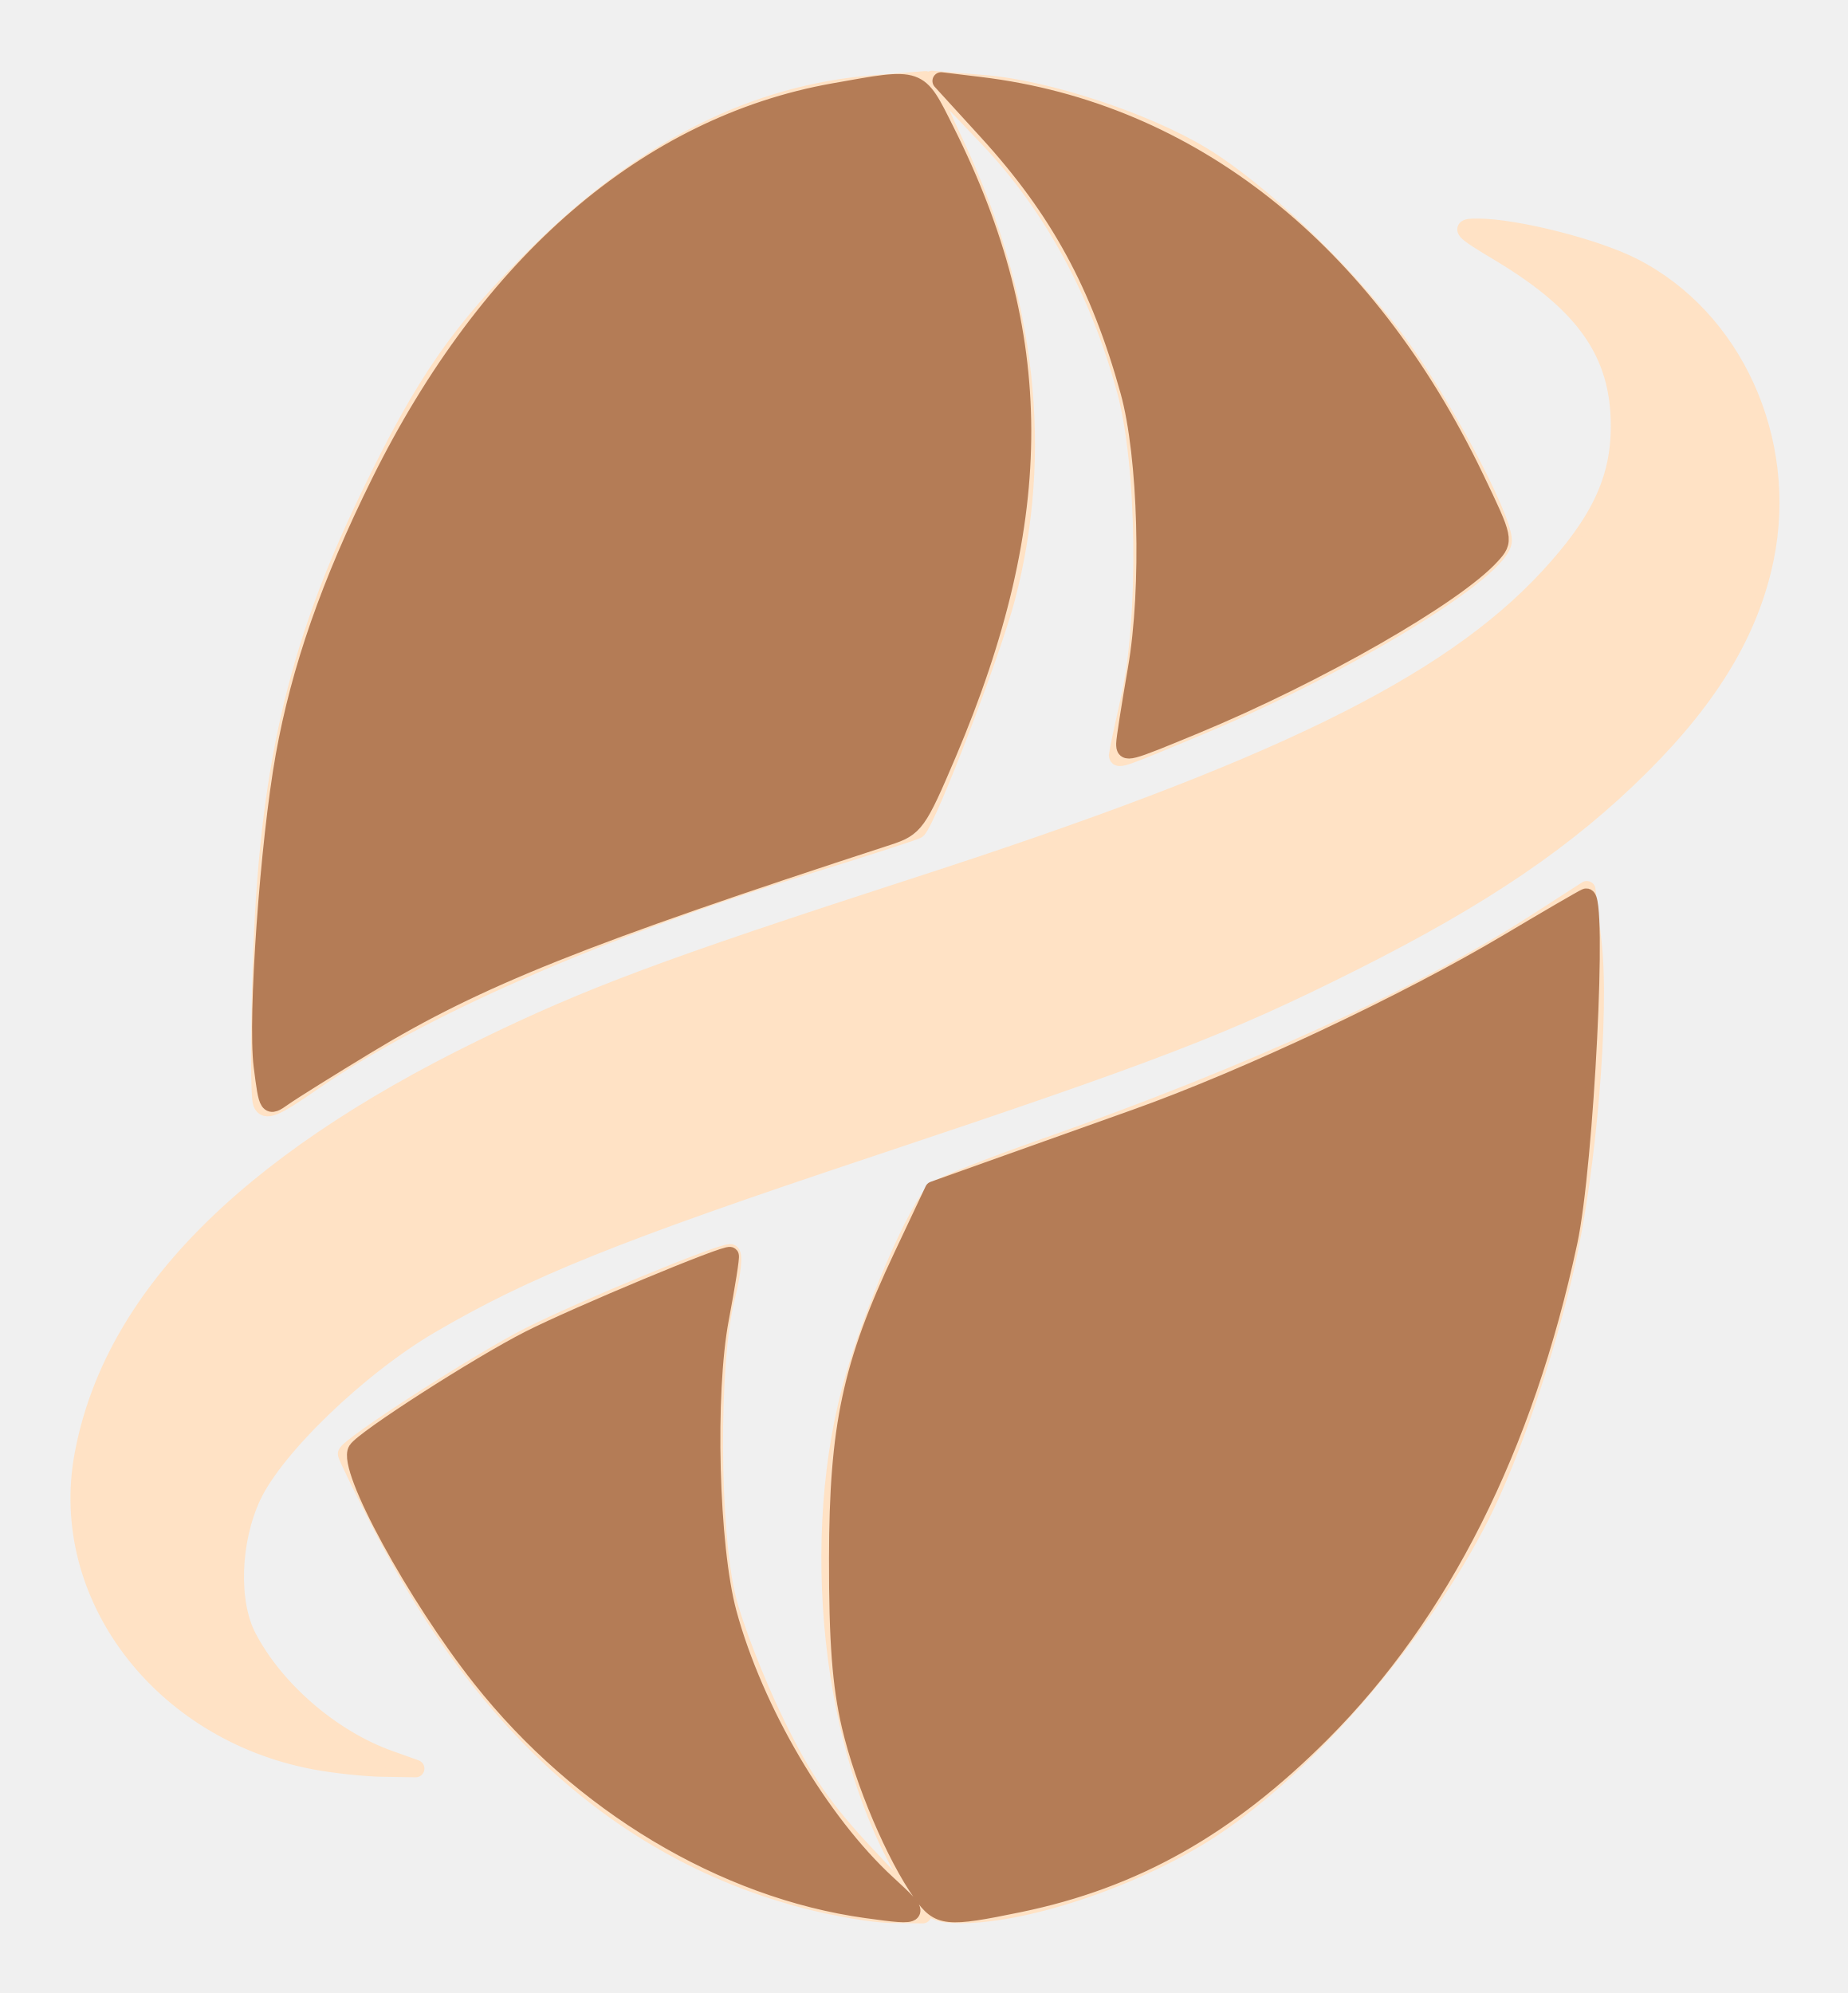
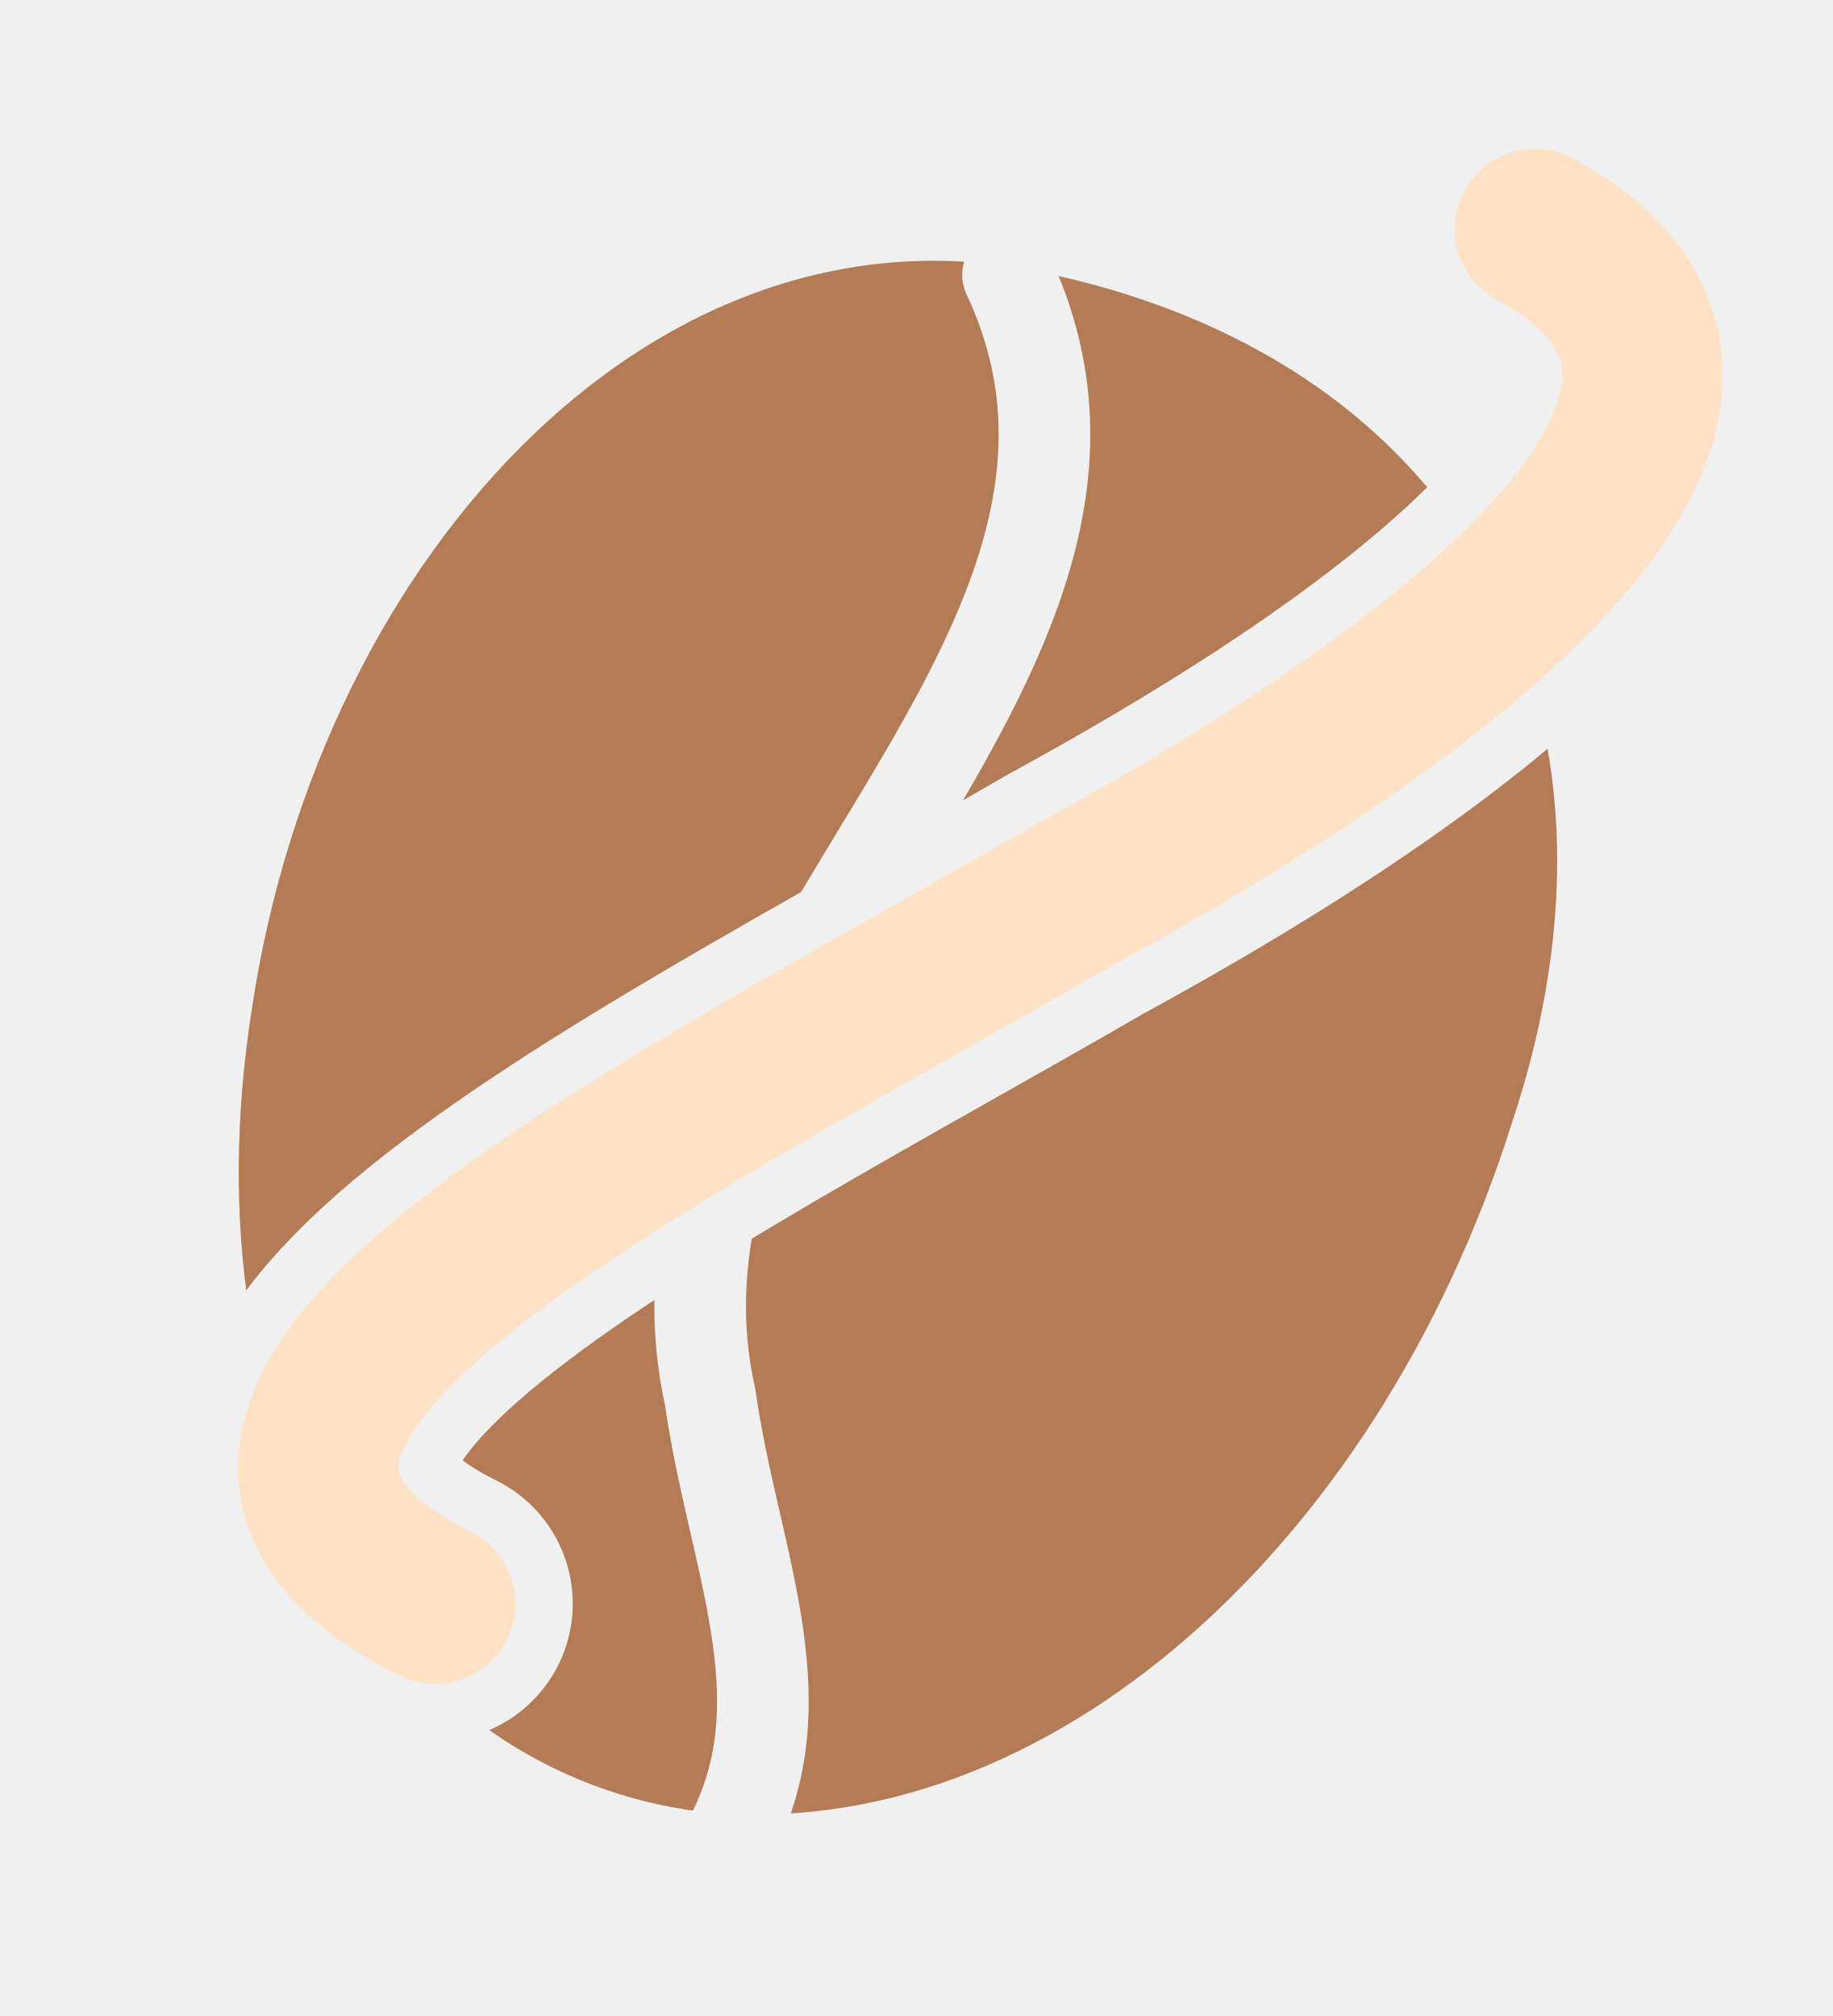
- <svg xmlns="http://www.w3.org/2000/svg" version="1.1" id="svg1" width="254" height="274" viewBox="379 341 254 274">
-   <defs id="defs1" />
-   <g id="g1">
-     <g id="g39" transform="translate(11.44134,-34.41486)">
-       <path fill="#ffe2c5" stroke="#ffe2c5" stroke-width="2.4" stroke-linejoin="round" paint-order="stroke fill" d="m 478.223,636.577 c -24.442,-6.399 -43.874,-23.486 -58.015,-51.015 -2.753,-5.36 -5.006,-9.98 -5.006,-10.267 0,-0.967 18.319,-12.785 25.147,-16.223 7.287,-3.67 26.036,-11.426 27.62,-11.426 0.557,0 0.303,2.645 -0.599,6.25 -2.221,8.875 -2.131,31.963 0.162,41.25 0.95,3.85 3.944,11.553 6.652,17.117 3.857,7.924 6.582,11.88 12.575,18.25 l 7.651,8.133 -4.354,-0.055 c -2.395,-0.03 -7.72,-0.936 -11.833,-2.013 z m 15.281,-1.189 c -11.157,-16.46 -15.028,-46.112 -9.001,-68.949 2.638,-9.993 9.259,-25.418 11.777,-27.433 0.782,-0.626 7.498,-3.276 14.923,-5.887 28.378,-9.982 51.48,-20.548 67.5,-30.872 l 7,-4.511 0.834,7.205 c 1.114,9.626 -0.72,31.46 -3.756,44.705 -2.74,11.954 -7.495,25.901 -11.616,34.071 -8.191,16.242 -23.718,34.334 -36.962,43.07 -9.961,6.571 -25.257,11.819 -34.5,11.837 -3.397,0.007 -4.332,-0.481 -6.198,-3.235 z M 410.713,617.47 c -21.112,-4.026 -35.276,-22.779 -31.721,-41.999 3.962,-21.421 22.056,-39.899 54.711,-55.87 14.76,-7.219 25.413,-11.196 60,-22.399 49.216,-15.941 72.943,-27.547 86.703,-42.409 7.054,-7.619 9.797,-13.448 9.797,-20.82 0,-9.923 -4.703,-16.719 -16.441,-23.762 -5.424,-3.254 -5.685,-3.563 -3,-3.547 5.28,0.031 16.094,2.773 21.26,5.391 13.893,7.04 21.518,23.848 18.198,40.113 -2.019,9.889 -7.411,18.932 -16.988,28.491 -10.141,10.122 -21.756,18.024 -39.795,27.074 -17.401,8.73 -27.195,12.498 -66.733,25.678 -34.572,11.525 -46.787,16.44 -59.912,24.112 -9.862,5.764 -21.42,16.884 -24.556,23.624 -2.851,6.129 -3.128,14.512 -0.637,19.31 3.772,7.267 11.545,13.971 19.487,16.81 l 3.618,1.293 -4.5,-0.068 c -2.475,-0.037 -6.745,-0.496 -9.49,-1.019 z m -7.18,-90.406 c -0.33,-0.859 -0.35,-9.293 -0.044,-18.741 0.867,-26.808 4.706,-43.661 14.655,-64.328 7.776,-16.153 12.581,-23.083 23.473,-33.85 14.395,-14.229 29.639,-21.895 46.131,-23.2 l 7.045,-0.557 4.288,9.229 c 9.747,20.979 12.072,42.09 6.83,62.029 -1.97,7.494 -10.699,30.224 -12.224,31.832 -0.173,0.183 -7.216,2.466 -15.649,5.073 -28.579,8.835 -53.092,19.604 -67.619,29.706 -5.116,3.558 -6.396,4.08 -6.885,2.808 z M 521.202,479.211 c 0,-0.239 0.739,-3.727 1.643,-7.75 2.5,-11.135 2.238,-32.058 -0.529,-42.315 -3.683,-13.65 -10.139,-25.498 -18.919,-34.722 l -7.694,-8.082 7.215,0.591 c 8.583,0.703 22.141,5.172 29.873,9.848 7.907,4.781 19.304,15.594 26.523,25.164 6.138,8.136 14.889,24.466 14.889,27.784 0,3.93 -21.176,16.925 -41.356,25.38 -11.127,4.662 -11.644,4.844 -11.644,4.103 z" id="path40" />
-       <path fill="#b47c56" stroke="#b47c56" stroke-width="2.4" stroke-linejoin="round" paint-order="stroke fill" d="m 486.702,637.931 c -19.648,-2.717 -39.39,-14.552 -53.02,-31.785 -8.973,-11.344 -18.558,-28.946 -17.073,-31.349 0.96,-1.553 16.73,-11.684 23.71,-15.232 6.449,-3.278 27.188,-11.926 27.613,-11.515 0.127,0.122 -0.488,4.019 -1.367,8.659 -1.949,10.295 -1.394,31.356 1.064,40.436 3.637,13.433 12.624,28.717 21.905,37.25 4.909,4.513 4.841,4.597 -2.833,3.535 z m 7.576,-2.178 c -3.652,-5.129 -7.986,-15.323 -9.804,-23.064 -1.304,-5.55 -1.766,-11.64 -1.748,-23.043 0.029,-18.142 1.843,-26.621 8.893,-41.56 l 4.276,-9.06 7.403,-2.647 c 4.072,-1.456 13.253,-4.729 20.403,-7.275 15.146,-5.392 37.2,-15.781 51.18,-24.109 5.401,-3.217 10.218,-6.019 10.704,-6.227 1.782,-0.762 -0.092,36.747 -2.366,47.378 -6.045,28.251 -17.518,51.059 -33.981,67.55 -12.902,12.925 -25.729,20.153 -41.574,23.425 -10.009,2.067 -11.013,1.965 -13.387,-1.369 z M 403.625,521.964 c -0.829,-6.535 0.889,-30.756 3.022,-42.607 2.153,-11.961 6.263,-23.737 13.12,-37.588 14.996,-30.295 36.909,-49.161 62.375,-53.704 12.045,-2.149 11.591,-2.306 15.42,5.331 14.011,27.944 14.09,53.135 0.269,85.646 -4.082,9.601 -4.49,10.167 -8.212,11.38 -41.91,13.654 -56.457,19.472 -71.531,28.607 -5.162,3.128 -10.362,6.378 -11.555,7.221 -2.136,1.51 -2.181,1.444 -2.908,-4.285 z m 118.577,-44.318 c 0,-0.55 0.722,-5.162 1.605,-10.25 1.932,-11.134 1.443,-29.268 -1.031,-38.189 -4.068,-14.668 -9.691,-24.981 -19.451,-35.675 l -6.379,-6.989 5.378,0.653 c 28.94,3.512 53.001,22.591 68.055,53.963 4.033,8.404 4.066,8.562 2.213,10.609 -5.01,5.536 -23.989,16.411 -40.747,23.348 -9.427,3.902 -9.643,3.959 -9.643,2.531 z" id="path39" />
-     </g>
-   </g>
+ <svg xmlns="http://www.w3.org/2000/svg" viewBox="0 0 80 88" shape-rendering="geometricPrecision">
+   <mask id="cut" maskUnits="userSpaceOnUse" x="0" y="0" width="80" height="88">
+     <rect width="80" height="88" fill="white" />
+     <path d="M44 12C52 29 27 43 31 61c1 7 4 13 1 19" fill="none" stroke="black" stroke-width="4" stroke-linecap="round" />
+     <path d="M19 70C3 62 28 50 47 39c22-12 31-23 20-29" fill="none" stroke="black" stroke-width="12" stroke-linecap="round" />
+   </mask>
+   <path d="M46 12C29 8 14 24 11 44c-3 19 6 33 19 35 15 2 30-11 36-30 6-18-2-33-20-37Z" fill="#b47c56" mask="url(#cut)" />
+   <path d="M19 70C3 62 28 50 47 39c22-12 31-23 20-29" fill="none" stroke="#ffe2c5" stroke-width="7" stroke-linecap="round" />
</svg>
